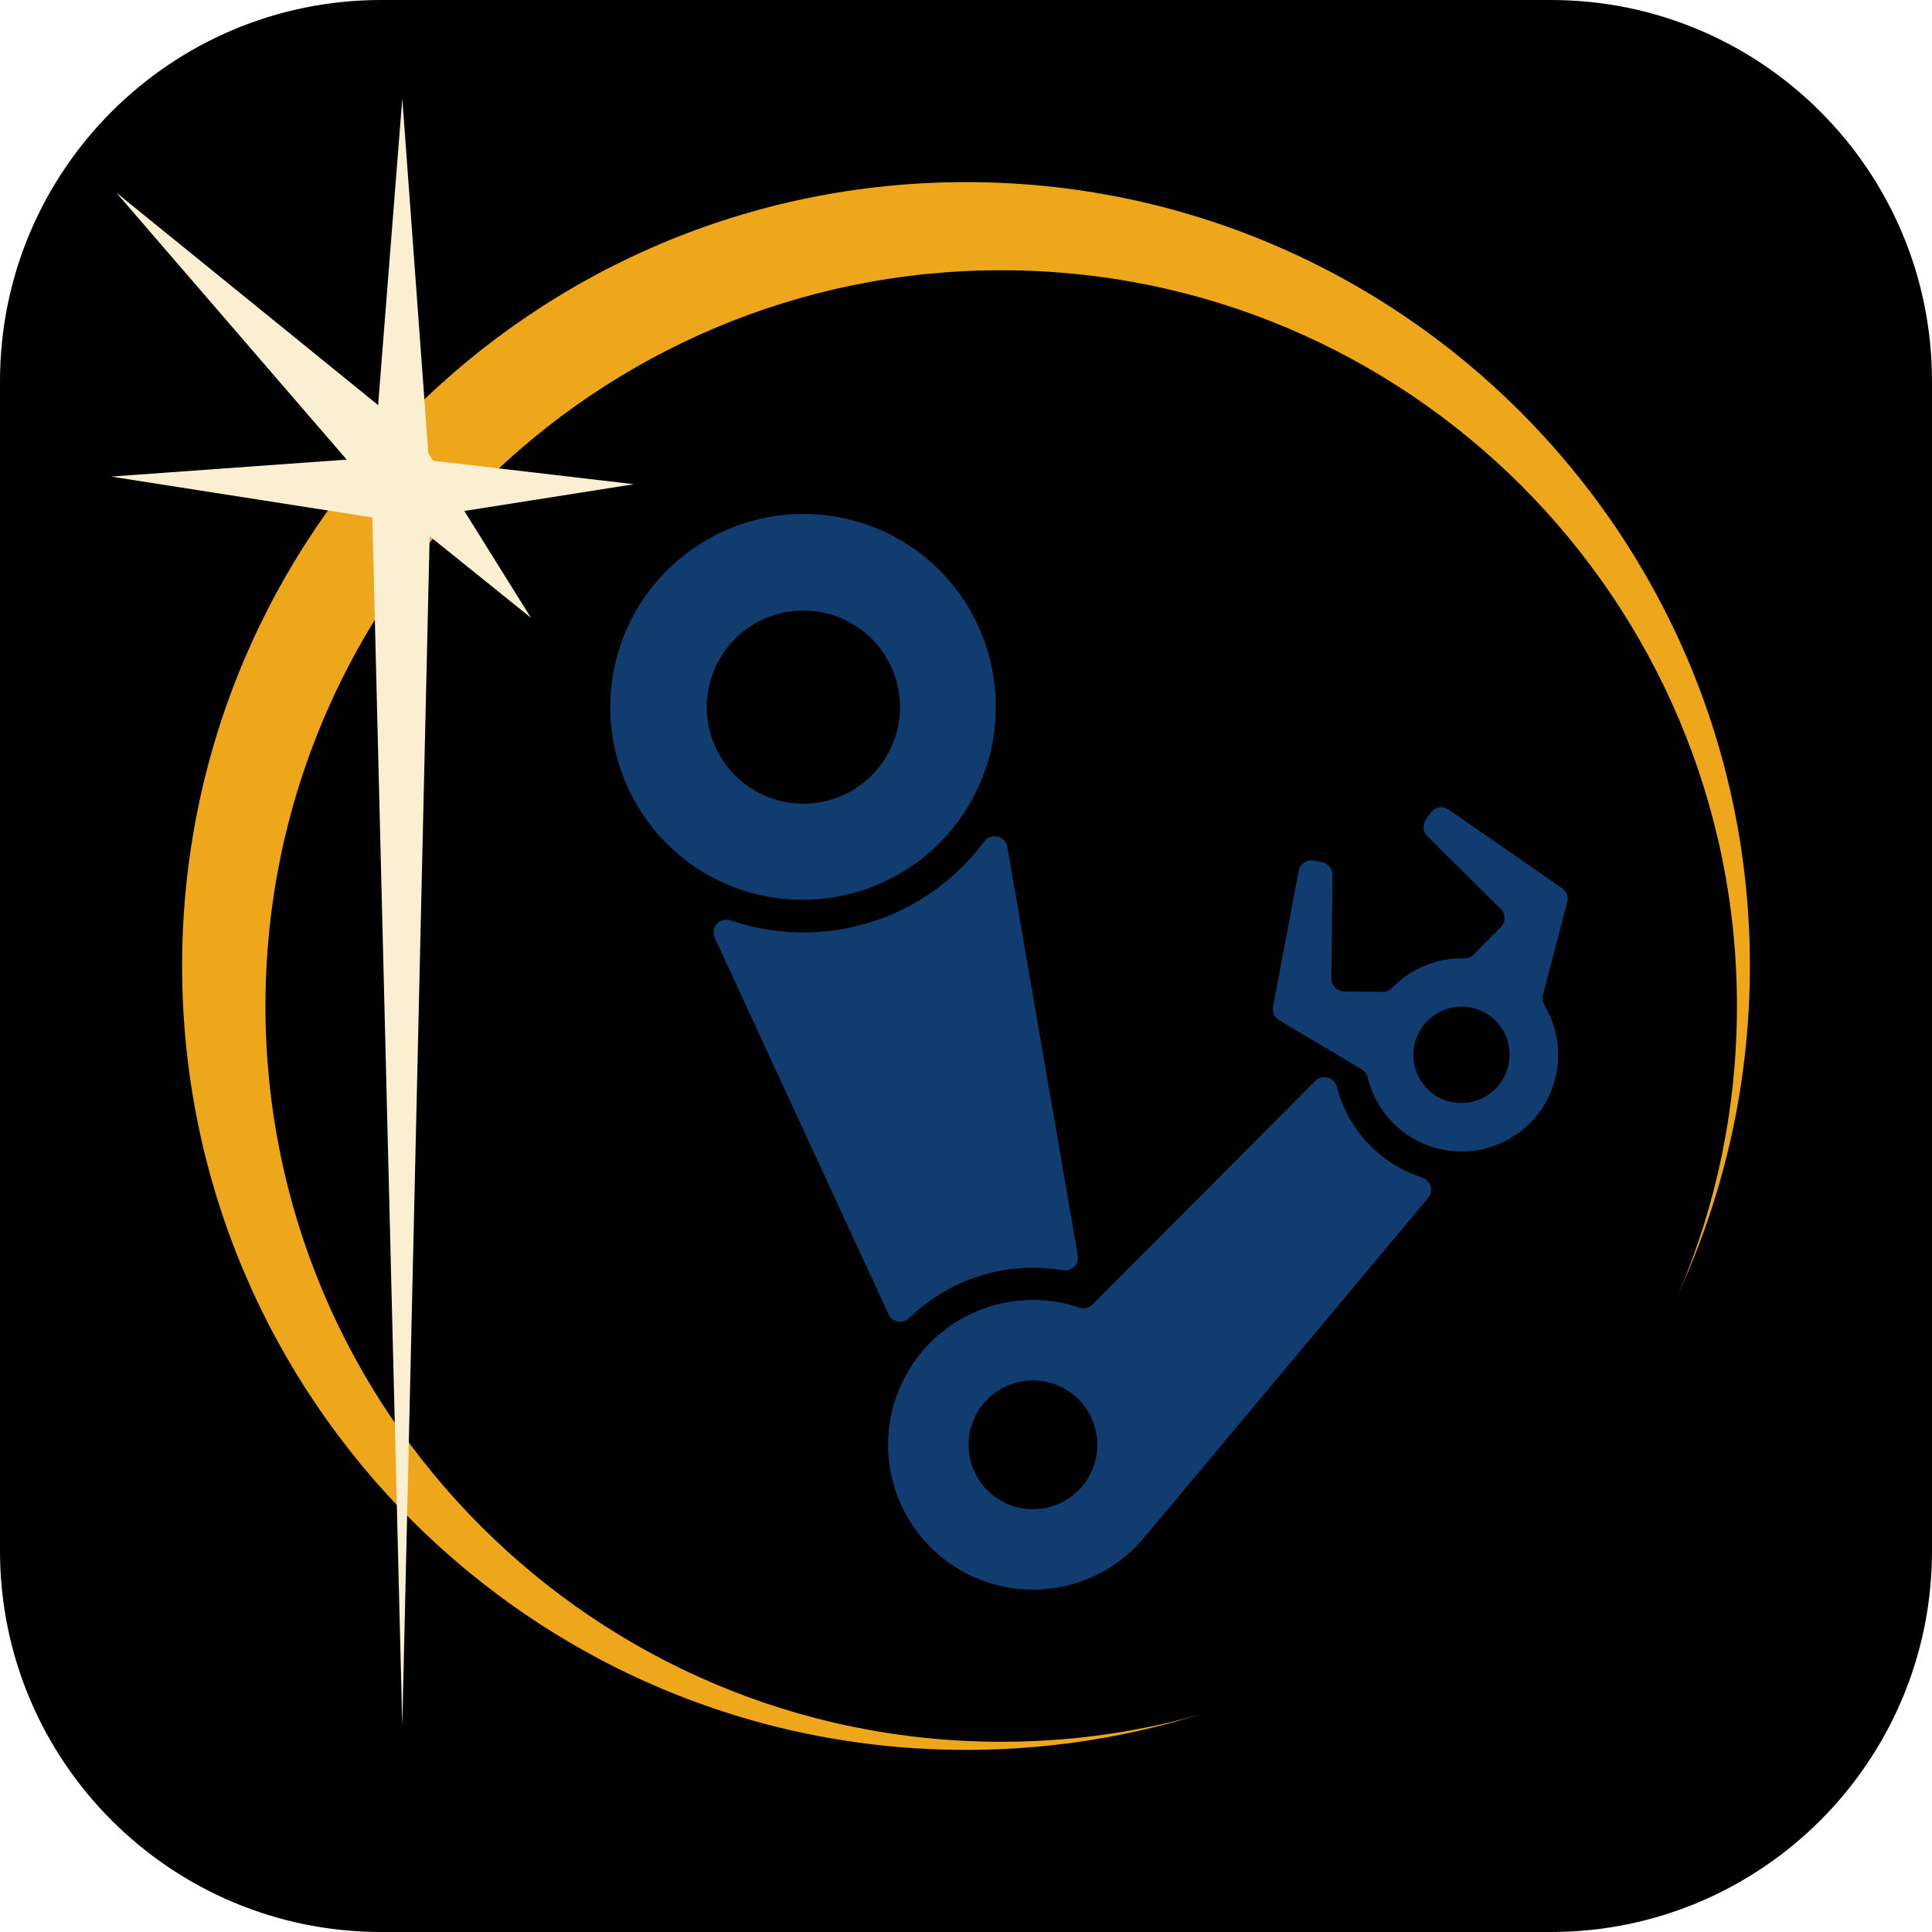
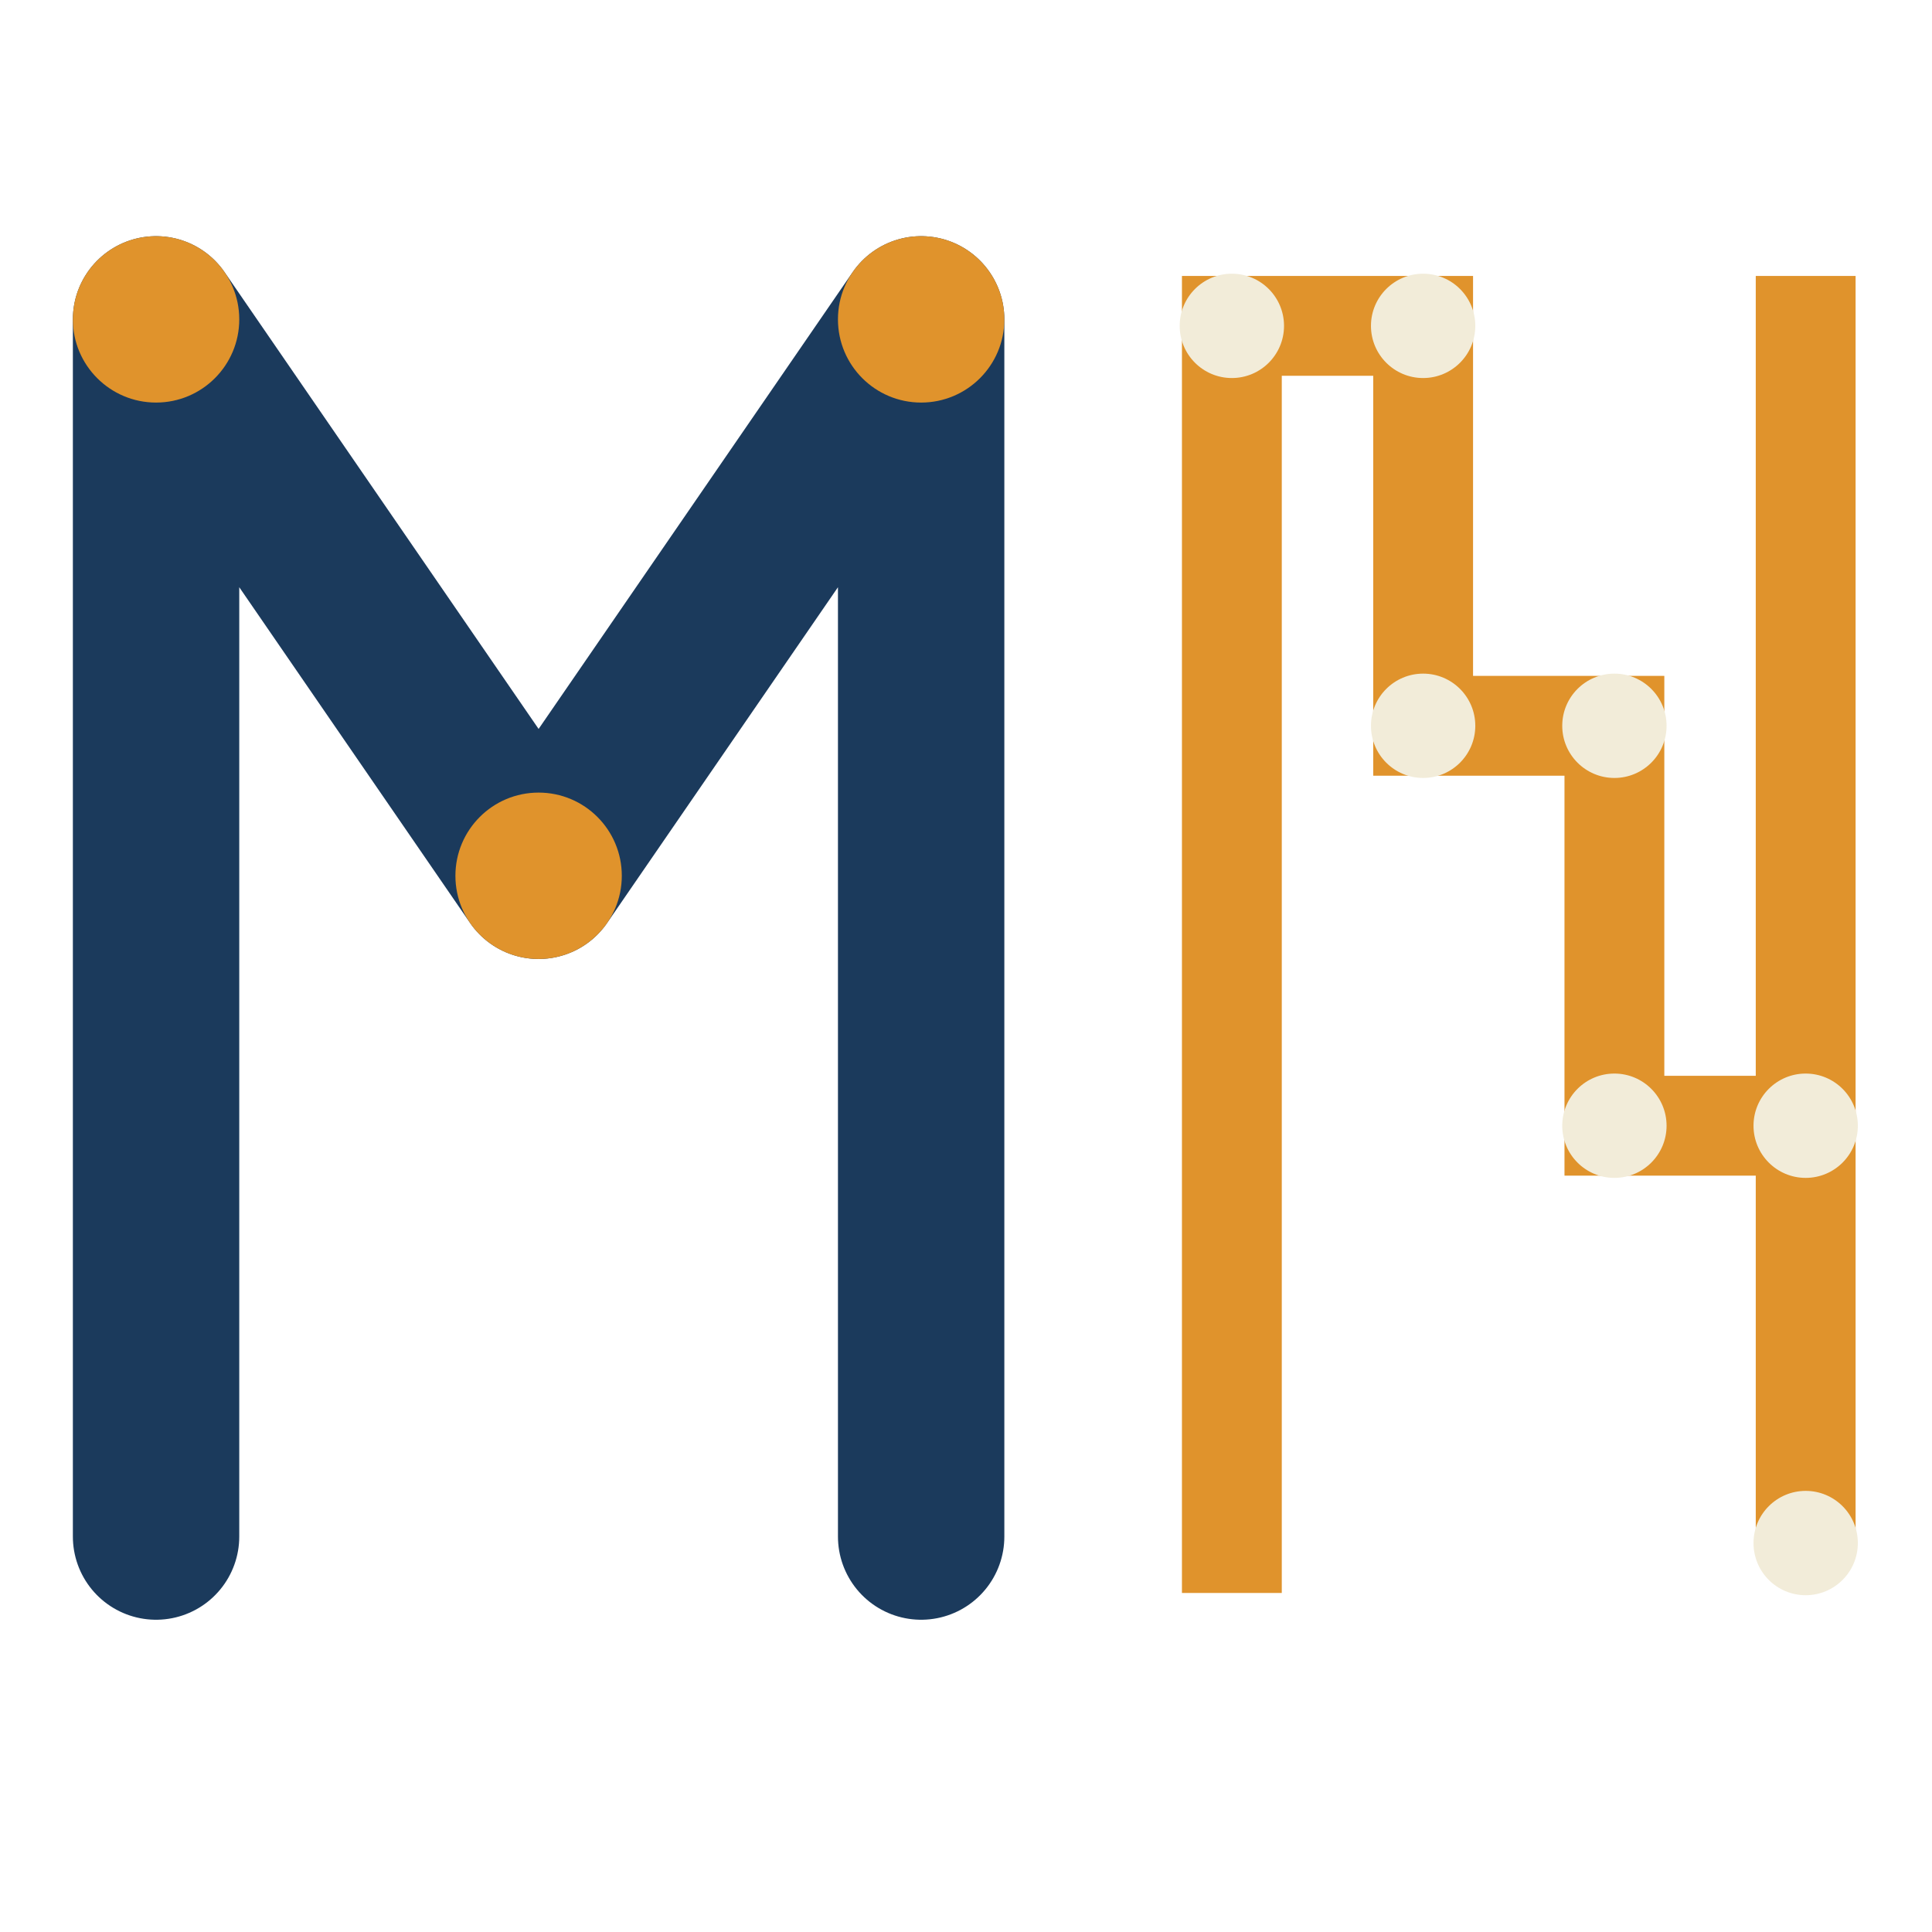
- <svg xmlns="http://www.w3.org/2000/svg" width="512" height="512" viewBox="0 0 512 512" version="1.1" id="svg1" xml:space="preserve">
+ <svg xmlns="http://www.w3.org/2000/svg" width="500mm" height="500mm" viewBox="0 0 500 500" version="1.1" id="svg1" xml:space="preserve">
  <defs id="defs1">
    <linearGradient id="linearGradient40">
      <stop style="stop-color:#ffd941;stop-opacity:1;" offset="0" id="stop42" />
      <stop style="stop-color:#ffd941;stop-opacity:0;" offset="1" id="stop43" />
    </linearGradient>
    <linearGradient id="swatch23">
      <stop style="stop-color:#ffd941;stop-opacity:1;" offset="0" id="stop23" />
    </linearGradient>
    <linearGradient id="swatch22">
      <stop style="stop-color:#ffd941;stop-opacity:1;" offset="0" id="stop22" />
    </linearGradient>
    <marker id="DistanceX" orient="auto" refX="0" refY="0" style="overflow:visible">
      <path d="M 3,-3 -3,3 M 0,-5 V 5" style="stroke:#000000;stroke-width:0.5" id="path1-5" />
    </marker>
    <pattern id="Hatch" patternUnits="userSpaceOnUse" width="8" height="8" x="0" y="0">
      <path d="M8 4 l-4,4" stroke="#000000" stroke-width="0.25" linecap="square" id="path2-6" />
      <path d="M6 2 l-4,4" stroke="#000000" stroke-width="0.25" linecap="square" id="path3" />
      <path d="M4 0 l-4,4" stroke="#000000" stroke-width="0.25" linecap="square" id="path4" />
    </pattern>
    <symbol id="*MODEL_SPACE" />
    <symbol id="*PAPER_SPACE" />
    <marker id="DistanceX-0" orient="auto" refX="0" refY="0" style="overflow:visible">
      <path d="M 3,-3 -3,3 M 0,-5 V 5" style="stroke:#000000;stroke-width:0.5" id="path1-1" />
    </marker>
    <pattern id="Hatch-7" patternUnits="userSpaceOnUse" width="8" height="8" x="0" y="0">
      <path d="M8 4 l-4,4" stroke="#000000" stroke-width="0.25" linecap="square" id="path2-7" />
      <path d="M6 2 l-4,4" stroke="#000000" stroke-width="0.25" linecap="square" id="path3-1" />
      <path d="M4 0 l-4,4" stroke="#000000" stroke-width="0.25" linecap="square" id="path4-7" />
    </pattern>
    <symbol id="*MODEL_SPACE-4" />
    <symbol id="*PAPER_SPACE-9" />
    <marker id="DistanceX-3" orient="auto" refX="0" refY="0" style="overflow:visible">
      <path d="M 3,-3 -3,3 M 0,-5 V 5" style="stroke:#000000;stroke-width:0.5" id="path1-4" />
    </marker>
    <pattern id="Hatch-72" patternUnits="userSpaceOnUse" width="8" height="8" x="0" y="0">
      <path d="M8 4 l-4,4" stroke="#000000" stroke-width="0.25" linecap="square" id="path2-79" />
      <path d="M6 2 l-4,4" stroke="#000000" stroke-width="0.25" linecap="square" id="path3-7" />
      <path d="M4 0 l-4,4" stroke="#000000" stroke-width="0.25" linecap="square" id="path4-5" />
    </pattern>
    <symbol id="*MODEL_SPACE-5" />
    <symbol id="*PAPER_SPACE-7" />
    <marker id="DistanceX-03" orient="auto" refX="0" refY="0" style="overflow:visible">
      <path d="M 3,-3 -3,3 M 0,-5 V 5" style="stroke:#000000;stroke-width:0.5" id="path1-45" />
    </marker>
    <pattern id="Hatch-78" patternUnits="userSpaceOnUse" width="8" height="8" x="0" y="0">
      <path d="M8 4 l-4,4" stroke="#000000" stroke-width="0.25" linecap="square" id="path2-9" />
      <path d="M6 2 l-4,4" stroke="#000000" stroke-width="0.25" linecap="square" id="path3-6" />
      <path d="M4 0 l-4,4" stroke="#000000" stroke-width="0.25" linecap="square" id="path4-9" />
    </pattern>
    <symbol id="*MODEL_SPACE-7" />
    <symbol id="*PAPER_SPACE-8" />
    <marker id="DistanceX-2" orient="auto" refX="0" refY="0" style="overflow:visible">
      <path d="M 3,-3 -3,3 M 0,-5 V 5" style="stroke:#000000;stroke-width:0.5" id="path1-3" />
    </marker>
    <pattern id="Hatch-6" patternUnits="userSpaceOnUse" width="8" height="8" x="0" y="0">
      <path d="M8 4 l-4,4" stroke="#000000" stroke-width="0.25" linecap="square" id="path2-68" />
      <path d="M6 2 l-4,4" stroke="#000000" stroke-width="0.25" linecap="square" id="path3-3" />
      <path d="M4 0 l-4,4" stroke="#000000" stroke-width="0.25" linecap="square" id="path4-3" />
    </pattern>
    <symbol id="*MODEL_SPACE-6" />
    <symbol id="*PAPER_SPACE-6" />
  </defs>
  <g id="layer1" style="display:inline">
-     <rect style="display:inline;fill:#000000;fill-opacity:1;fill-rule:nonzero;stroke-width:0.194" id="rect1048652" width="512" height="512" x="0" y="0" ry="101.004" rx="101.004" />
-     <circle style="mix-blend-mode:normal;fill:#eea71b;fill-opacity:1;stroke-width:0.302" id="path2" cx="256" cy="-256" transform="rotate(90)" r="207.741" />
-     <g id="g1048666" transform="matrix(3.514816,0,0,3.514816,-111.7889,-229.1953)" style="stroke-width:0.289">
-       <circle style="mix-blend-mode:multiply;fill:#000000;fill-opacity:1;stroke-width:0.08" id="path1" cx="107.294" cy="141.059" r="55.474" />
-       <g id="g11" transform="matrix(0.00273297,-0.00425443,0.00425443,0.00273297,87.60384,115.4539)" style="fill:#103c6f;fill-opacity:1;stroke-width:0.289">
-         <path d="m 2752.094,273.605 a 2880,2880 0 0 0 -5632.04,848.949 2880,2880 0 0 0 5759.947,-0.019 2880,2880 0 0 0 -127.906,-848.929 z M 1408.563,823.15 a 1440,1440 0 0 1 31.462,299.333 1440.011,1440.011 0 1 1 -2880.023,0.023 1440,1440 0 0 1 2848.561,-299.356 z" style="fill:#103c6f;fill-opacity:1;stroke:#000000;stroke-width:0.289" id="path1048665" />
-         <path d="m -110.5,4807.945 a 192,192 0 0 0 -116.729,-333.118 3360,3360 0 0 1 -3034.693,-2546.409 192,192 0 0 0 -348.327,-57.11 l -3321.113,5213.103 a 192,192 0 0 0 118.847,290.265 2640,2640 0 0 1 1838.321,1542.535 192,192 0 0 0 306.493,66.638 z" style="fill:#103c6f;fill-opacity:1;stroke:#000000;stroke-width:0.289" id="path7" />
-         <path d="m -422.163,10687.085 a 192,192 0 0 0 -142.64,-130.136 L -5163.806,9564.04 a 192,192 0 0 1 -145.698,-141.166 2160,2160 0 1 0 -2365.496,2667.523 l 6550.464,825.68 a 192,192 0 0 0 209.513,-239.743 1920,1920 0 0 1 450.295,-1800.863 192,192 0 0 0 42.564,-188.387 z M -6483.836,9676.925 a 960,960 0 0 1 38.966,270.452 960.024,960.024 0 0 1 -1920.048,0.024 960,960 0 0 1 1881.082,-270.476 z" style="fill:#103c6f;fill-opacity:1;stroke:#000000;stroke-width:0.289" id="path1048664" />
-         <path d="m 3892.019,9944.515 a 192,192 0 0 0 -162.869,-101.763 l -126.747,-4.369 a 192,192 0 0 0 -194.508,151.937 l -320.337,1506.986 a 192,192 0 0 1 -227.77,147.827 l -563.343,-119.715 a 192,192 0 0 1 -124.345,-88.272 1440,1440 0 0 0 -951.235,-666.092 192,192 0 0 1 -125.482,-86.592 l -305.199,-488.426 a 192,192 0 0 1 61.108,-264.551 l 1306.583,-816.412 a 192,192 0 0 0 76.278,-234.757 l -47.589,-117.705 A 192,192 0 0 0 1936.638,8656.54 L 25.251,9428.763 a 192,192 0 0 0 -119.918,184.761 l 50.032,1433.022 a 192,192 0 0 1 -53.387,139.657 1440,1440 0 1 0 2331.171,1632.245 192,192 0 0 1 113.003,-97.958 l 1363.691,-443.012 a 192,192 0 0 0 132.533,-175.971 l 71.973,-2060.138 a 192,192 0 0 0 -22.33,-96.854 z m -2255.855,2052.71 a 720,720 0 0 1 24.482,186.309 720,720 0 0 1 -1439.949,0.05 720,720 0 0 1 1415.467,-186.357 z" style="fill:#103c6f;fill-opacity:1;stroke:#000000;stroke-width:0.289" id="path1048663" />
-       </g>
-     </g>
-     <g id="g10" transform="matrix(3.460115,0,0,3.460115,-104.0704,-218.6183)" style="fill:#faefd1;fill-opacity:1;stroke-width:0.289">
-       <path style="fill:#faefd1;fill-opacity:1;stroke-width:0" d="m 60.889,70.714 -2.353,29.847 2.353,94.803 2.182,-94.903 z" id="path8" />
-       <path style="fill:#faefd1;fill-opacity:1;stroke-width:0" d="m 60.269,98.121 -21.682,1.562 21.96,3.437 18.089,-2.852 z" id="path9" />
-       <path style="fill:#faefd1;fill-opacity:1;stroke-width:0" d="m 38.974,77.924 19.784,22.929 11.985,9.647 -8.578,-13.754 z" id="path10" />
-     </g>
+     <path id="path30114" style="color:#0b0b0b;font-weight:400;font-size:16px;font-family:'Anthropic Sans', '-apple-system', BlinkMacSystemFont, 'Segoe UI', sans-serif;dominant-baseline:auto;text-anchor:start;fill:none;stroke:#1b3a5c;stroke-width:43.061;stroke-linecap:round;stroke-linejoin:round;stroke-dasharray:none;stroke-dashoffset:0" d="M 40.389,397.658 V 82.651 L 139.391,226.654 238.393,82.651 V 397.658" />
+     <circle cx="40.389" cy="82.652" fill="#E0932C" style="color:#0b0b0b;font-weight:400;font-size:16px;font-family:'Anthropic Sans', '-apple-system', BlinkMacSystemFont, 'Segoe UI', sans-serif;dominant-baseline:auto;text-anchor:start;fill:#e0932c;stroke:none;stroke-width:5.383px;stroke-linecap:butt;stroke-linejoin:miter" id="circle30116" r="21.531" />
+     <circle cx="139.391" cy="226.654" fill="#E0932C" style="color:#0b0b0b;font-weight:400;font-size:16px;font-family:'Anthropic Sans', '-apple-system', BlinkMacSystemFont, 'Segoe UI', sans-serif;dominant-baseline:auto;text-anchor:start;fill:#e0932c;stroke:none;stroke-width:5.383px;stroke-linecap:butt;stroke-linejoin:miter" id="circle30118" r="21.531" />
+     <circle cx="238.393" cy="82.652" fill="#E0932C" style="color:#0b0b0b;font-weight:400;font-size:16px;font-family:'Anthropic Sans', '-apple-system', BlinkMacSystemFont, 'Segoe UI', sans-serif;dominant-baseline:auto;text-anchor:start;fill:#e0932c;stroke:none;stroke-width:5.383px;stroke-linecap:butt;stroke-linejoin:miter" id="circle30120" r="21.531" />
+     <path d="M 318.805,399.34 V 84.334 h 49.501 V 187.835 h 49.501 v 103.502 h 49.501 V 399.34 84.334" fill="none" stroke="#E0932C" stroke-width="6" stroke-linecap="square" stroke-linejoin="miter" style="color:#0b0b0b;font-weight:400;font-size:16px;font-family:'Anthropic Sans', '-apple-system', BlinkMacSystemFont, 'Segoe UI', sans-serif;dominant-baseline:auto;text-anchor:start;fill:none;stroke:#e0932c;stroke-width:25.837;stroke-linecap:square;stroke-linejoin:miter;stroke-dasharray:none" id="path30122" />
+     <circle cx="318.805" cy="84.334" fill="#F2ECD9" style="color:#0b0b0b;font-weight:400;font-size:16px;font-family:'Anthropic Sans', '-apple-system', BlinkMacSystemFont, 'Segoe UI', sans-serif;dominant-baseline:auto;text-anchor:start;fill:#f2ecd9;stroke:none;stroke-width:4.5px;stroke-linecap:butt;stroke-linejoin:miter" id="circle30124" r="13.5" />
+     <circle cx="368.305" cy="84.334" fill="#F2ECD9" style="color:#0b0b0b;font-weight:400;font-size:16px;font-family:'Anthropic Sans', '-apple-system', BlinkMacSystemFont, 'Segoe UI', sans-serif;dominant-baseline:auto;text-anchor:start;fill:#f2ecd9;stroke:none;stroke-width:4.5px;stroke-linecap:butt;stroke-linejoin:miter" id="circle30126" r="13.5" />
+     <circle cx="368.305" cy="187.835" fill="#F2ECD9" style="color:#0b0b0b;font-weight:400;font-size:16px;font-family:'Anthropic Sans', '-apple-system', BlinkMacSystemFont, 'Segoe UI', sans-serif;dominant-baseline:auto;text-anchor:start;fill:#f2ecd9;stroke:none;stroke-width:4.5px;stroke-linecap:butt;stroke-linejoin:miter" id="circle30128" r="13.5" />
+     <circle cx="417.807" cy="187.835" fill="#F2ECD9" style="color:#0b0b0b;font-weight:400;font-size:16px;font-family:'Anthropic Sans', '-apple-system', BlinkMacSystemFont, 'Segoe UI', sans-serif;dominant-baseline:auto;text-anchor:start;fill:#f2ecd9;stroke:none;stroke-width:4.5px;stroke-linecap:butt;stroke-linejoin:miter" id="circle30130" r="13.5" />
+     <circle cx="417.807" cy="291.337" fill="#F2ECD9" style="color:#0b0b0b;font-weight:400;font-size:16px;font-family:'Anthropic Sans', '-apple-system', BlinkMacSystemFont, 'Segoe UI', sans-serif;dominant-baseline:auto;text-anchor:start;fill:#f2ecd9;stroke:none;stroke-width:4.5px;stroke-linecap:butt;stroke-linejoin:miter" id="circle30132" r="13.5" />
+     <circle cx="467.307" cy="291.337" fill="#F2ECD9" style="color:#0b0b0b;font-weight:400;font-size:16px;font-family:'Anthropic Sans', '-apple-system', BlinkMacSystemFont, 'Segoe UI', sans-serif;dominant-baseline:auto;text-anchor:start;fill:#f2ecd9;stroke:none;stroke-width:4.5px;stroke-linecap:butt;stroke-linejoin:miter" id="circle30134" r="13.5" />
+     <circle cx="467.307" cy="399.34" fill="#F2ECD9" style="color:#0b0b0b;font-weight:400;font-size:16px;font-family:'Anthropic Sans', '-apple-system', BlinkMacSystemFont, 'Segoe UI', sans-serif;dominant-baseline:auto;text-anchor:start;fill:#f2ecd9;stroke:none;stroke-width:4.5px;stroke-linecap:butt;stroke-linejoin:miter" id="circle30136" r="13.5" />
  </g>
</svg>
